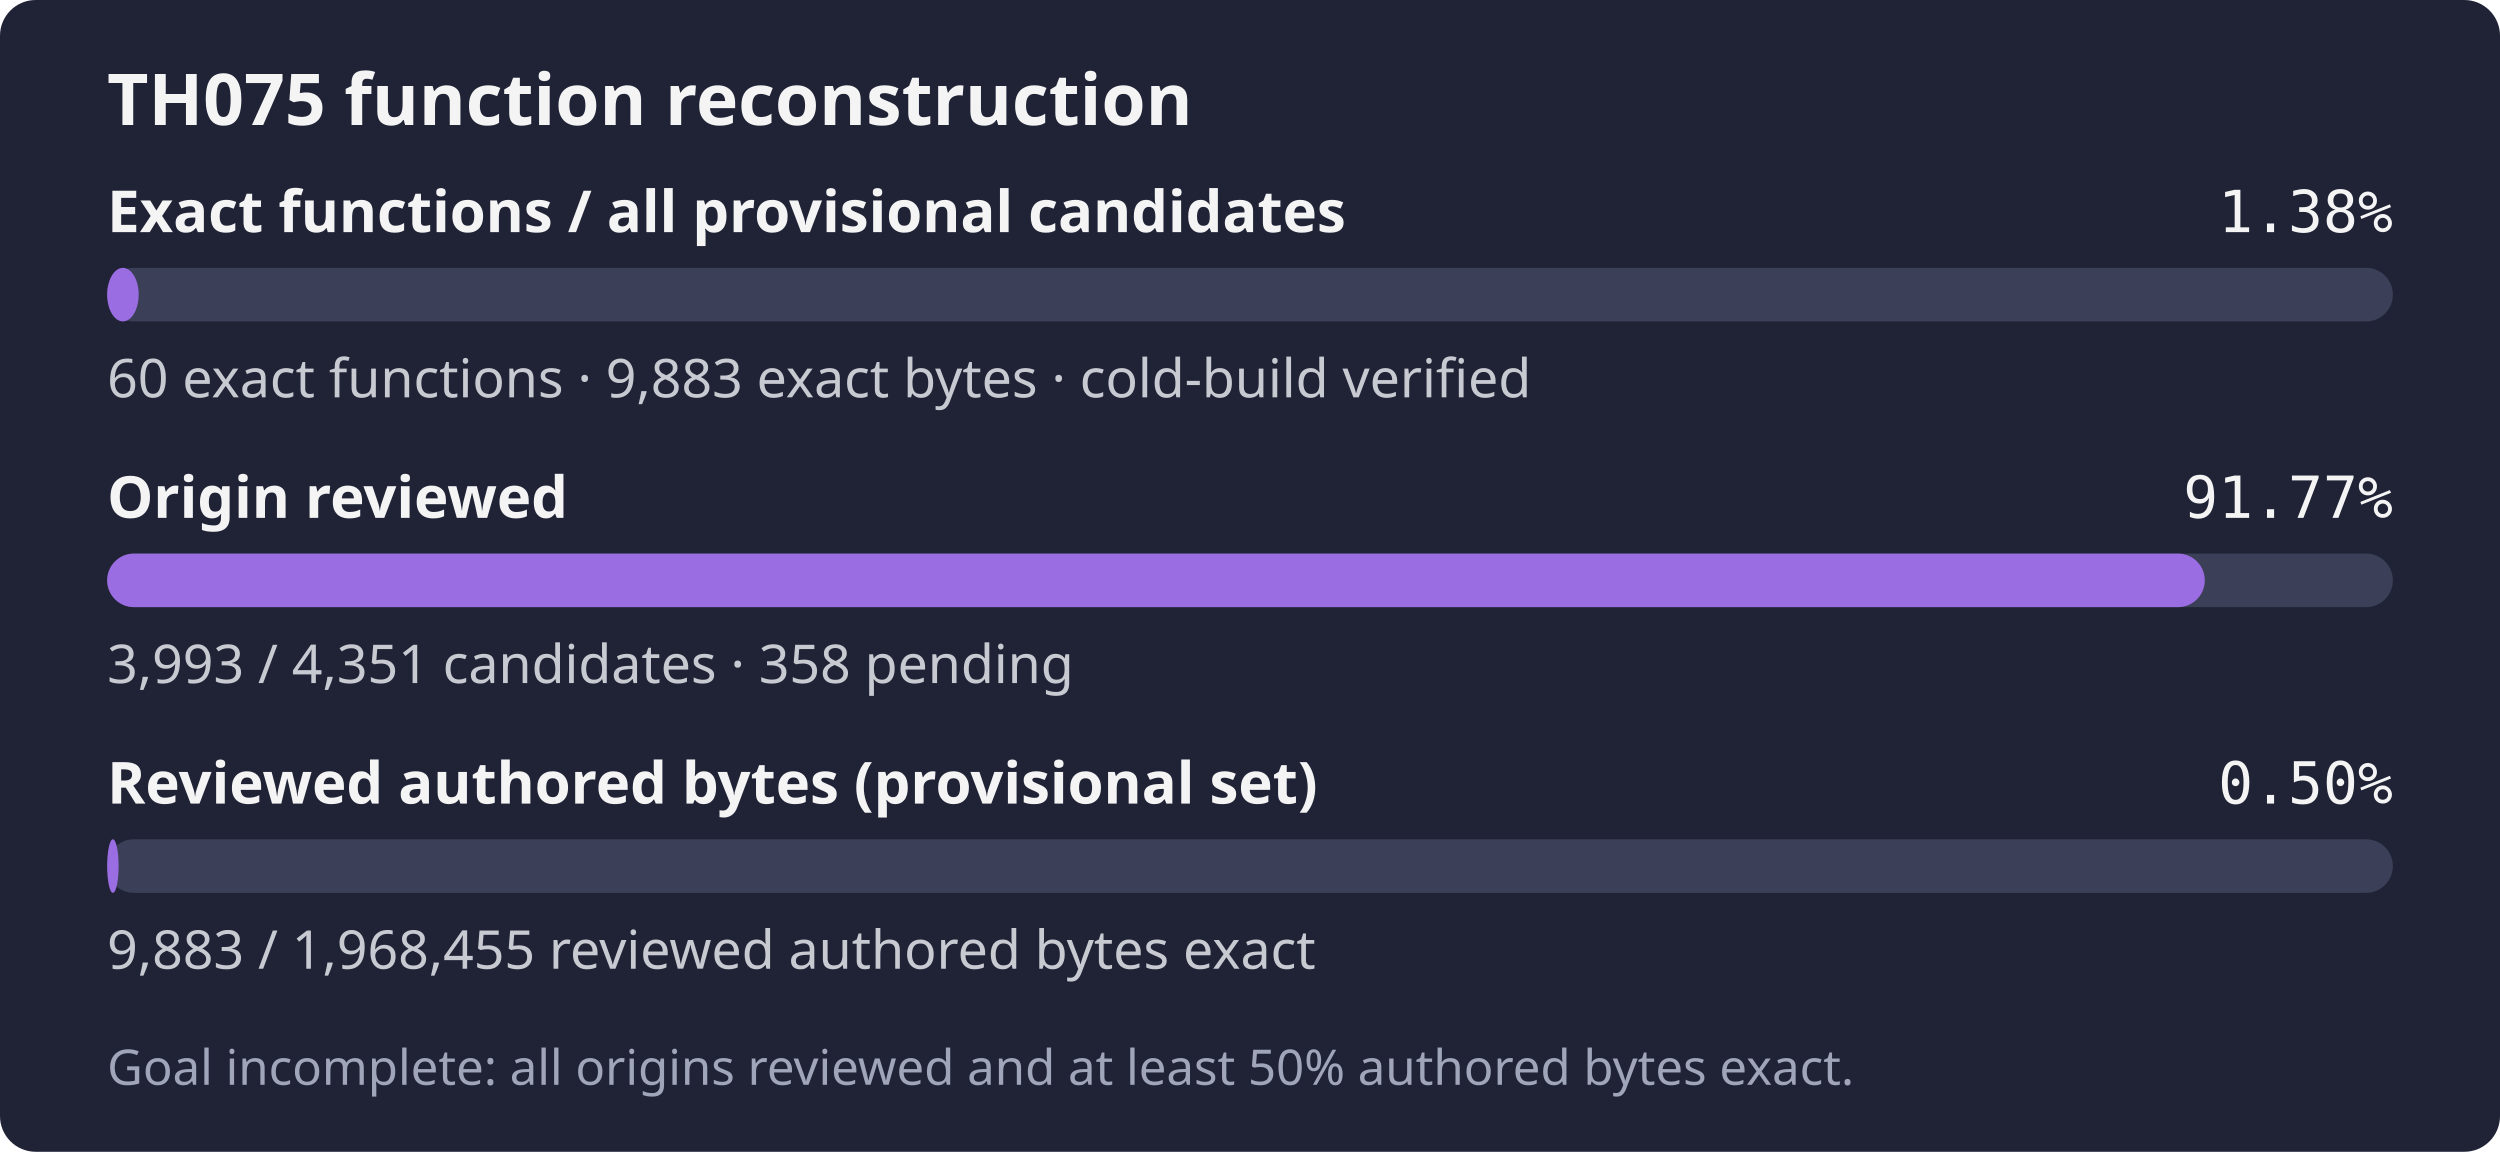
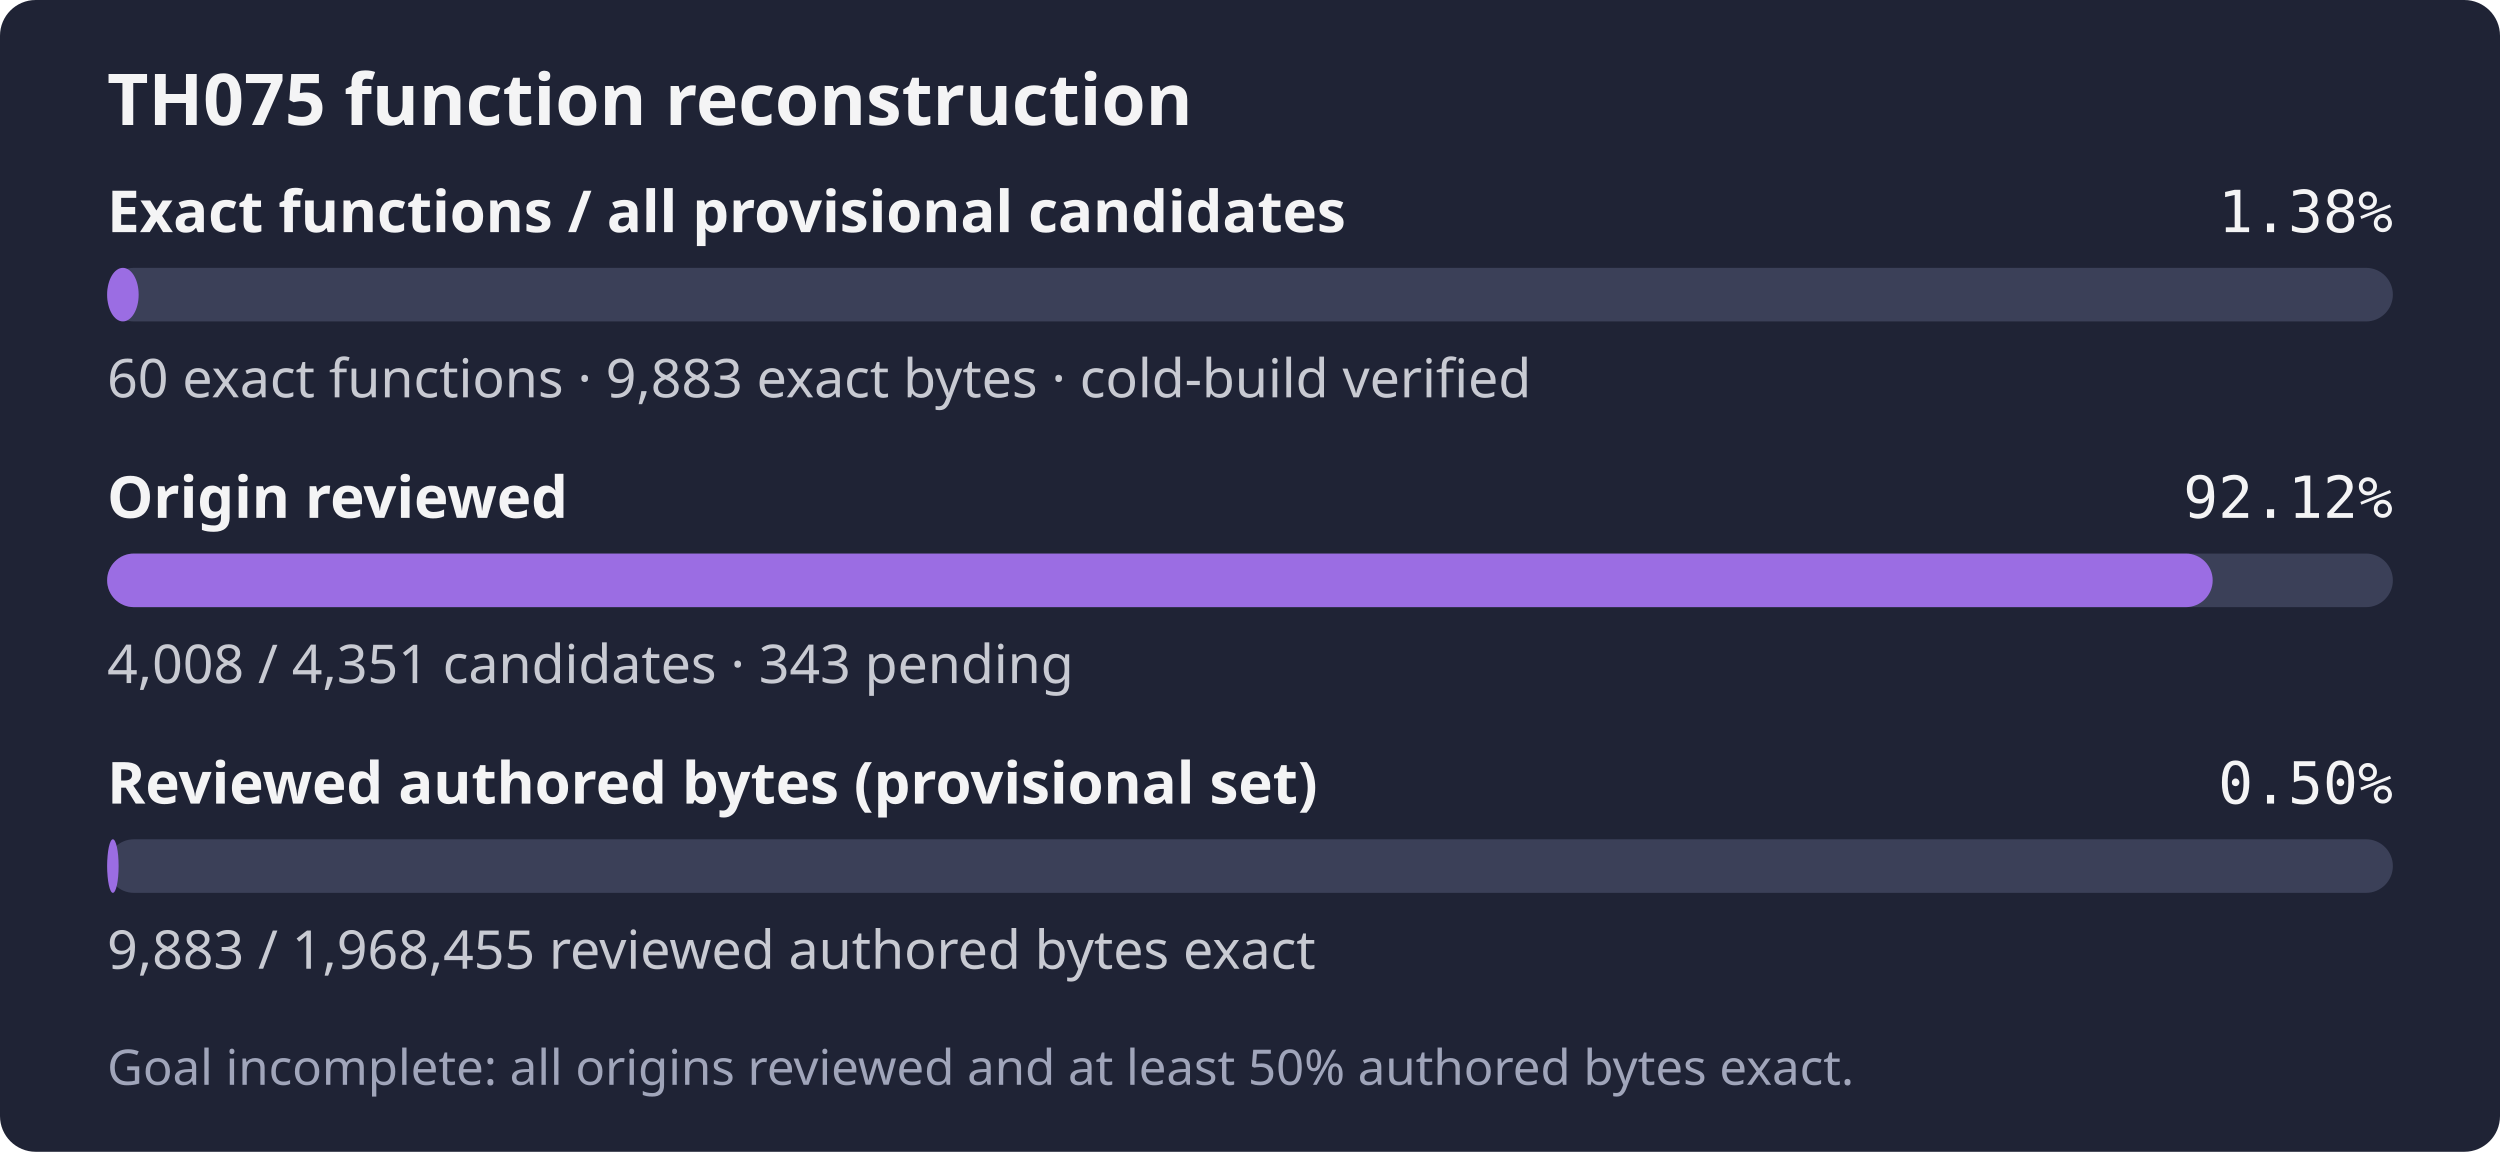
- <svg xmlns="http://www.w3.org/2000/svg" width="560" height="258" role="img" aria-label="TH075: 60 exact functions, 9,883 exact bytes; 3,993 of 4,351 candidates reviewed; Goal incomplete: all origins reviewed and at least 50% authored bytes exact.">
+ <svg xmlns="http://www.w3.org/2000/svg" width="560" height="258" role="img" aria-label="TH075: 60 exact functions, 9,883 exact bytes; 4,008 of 4,351 candidates reviewed; Goal incomplete: all origins reviewed and at least 50% authored bytes exact.">
  <rect width="560" height="258" rx="8" fill="#1f2335" />
  <text x="24" y="28" fill="#f4f4f5" font-family="sans-serif" font-size="16" font-weight="600">TH075 function reconstruction</text>
  <text x="24" y="52" fill="#f4f4f5" font-family="sans-serif" font-size="13" font-weight="600">Exact functions / all provisional candidates</text>
  <text x="536" y="52" fill="#f4f4f5" text-anchor="end" font-family="monospace" font-size="13">1.38%</text>
  <rect x="24" y="60" width="512" height="12" rx="6" fill="#3b4058" />
  <rect x="24" y="60" width="7.06" height="12" rx="6" fill="#9b6de3" />
  <text x="24" y="89" fill="#c8cad2" font-family="sans-serif" font-size="12">60 exact functions · 9,883 exact bytes · cold-build verified</text>
  <text x="24" y="116" fill="#f4f4f5" font-family="sans-serif" font-size="13" font-weight="600">Origin reviewed</text>
-   <text x="536" y="116" fill="#f4f4f5" text-anchor="end" font-family="monospace" font-size="13">91.77%</text>
+   <text x="536" y="116" fill="#f4f4f5" text-anchor="end" font-family="monospace" font-size="13">92.12%</text>
  <rect x="24" y="124" width="512" height="12" rx="6" fill="#3b4058" />
-   <rect x="24" y="124" width="469.87" height="12" rx="6" fill="#9b6de3" />
-   <text x="24" y="153" fill="#c8cad2" font-family="sans-serif" font-size="12">3,993 / 4,351 candidates · 358 pending</text>
+   <rect x="24" y="124" width="471.64" height="12" rx="6" fill="#9b6de3" />
+   <text x="24" y="153" fill="#c8cad2" font-family="sans-serif" font-size="12">4,008 / 4,351 candidates · 343 pending</text>
  <text x="24" y="180" fill="#f4f4f5" font-family="sans-serif" font-size="13" font-weight="600">Reviewed authored bytes (provisional set)</text>
  <text x="536" y="180" fill="#f4f4f5" text-anchor="end" font-family="monospace" font-size="13">0.50%</text>
  <rect x="24" y="188" width="512" height="12" rx="6" fill="#3b4058" />
  <rect x="24" y="188" width="2.57" height="12" rx="6" fill="#9b6de3" />
  <text x="24" y="217" fill="#c8cad2" font-family="sans-serif" font-size="12">9,883 / 1,968,455 reviewed authored bytes exact</text>
  <text x="24" y="243" fill="#a0a5ba" font-family="sans-serif" font-size="11">Goal incomplete: all origins reviewed and at least 50% authored bytes exact.</text>
</svg>
